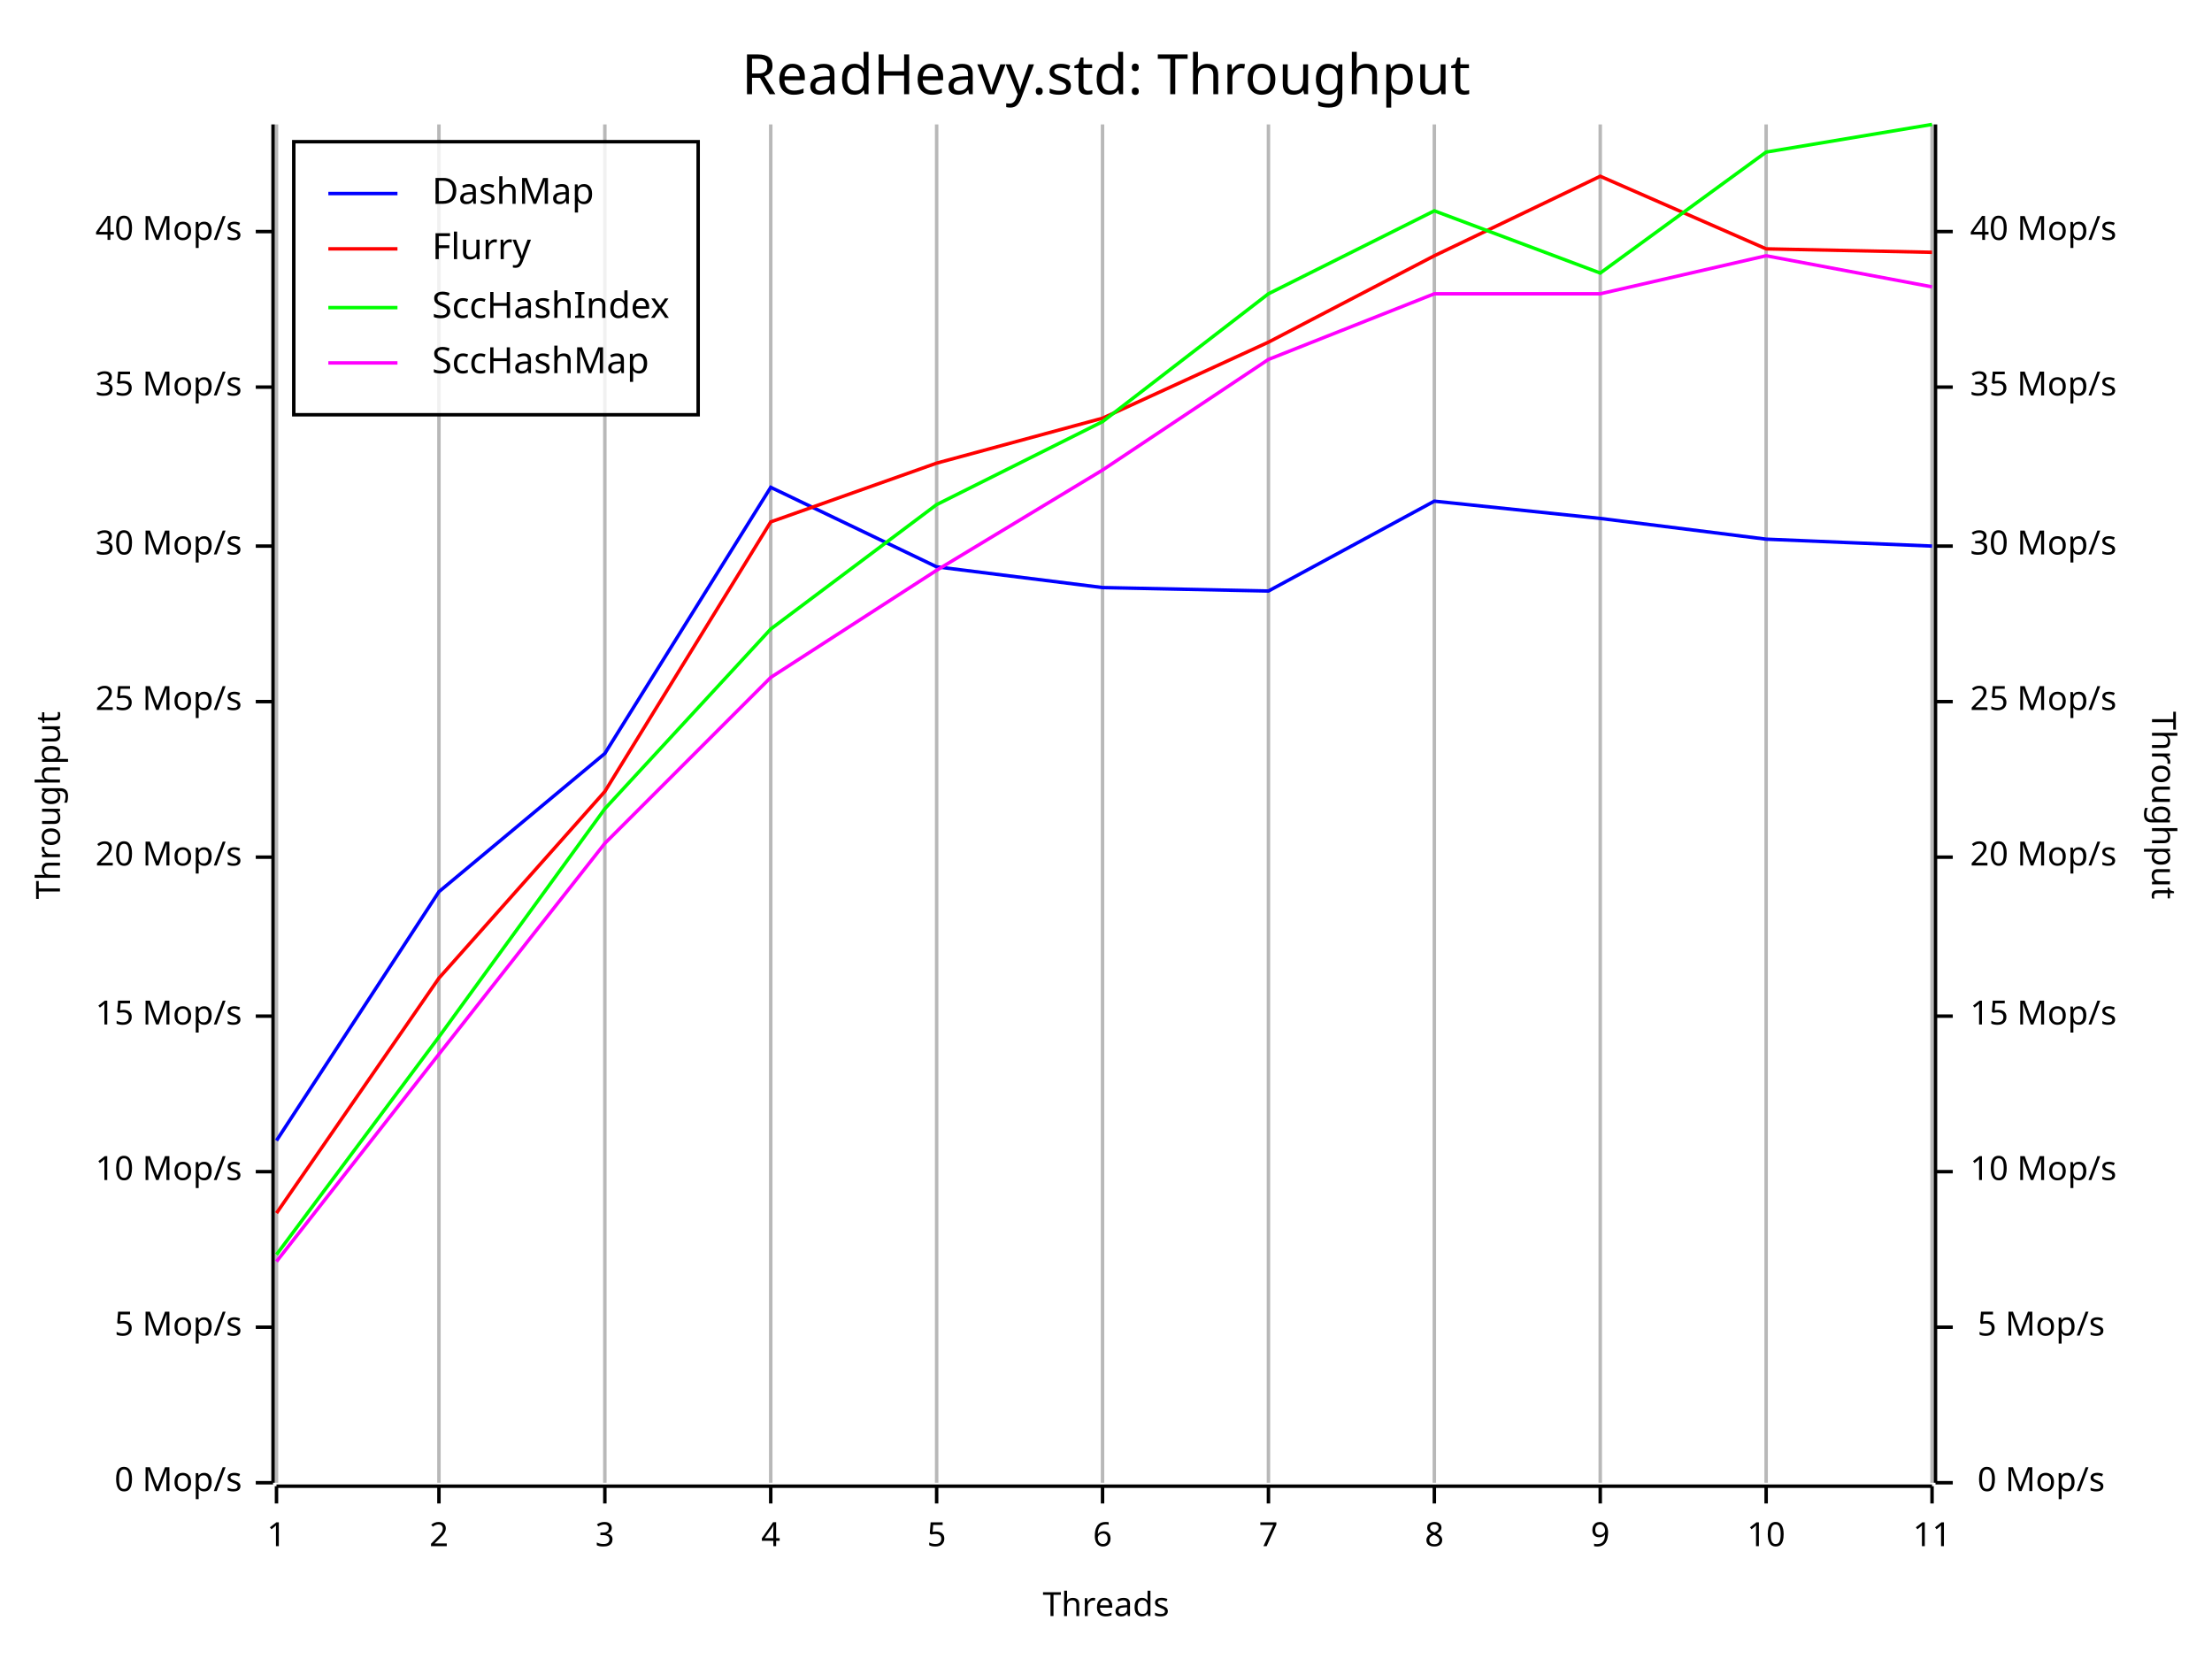
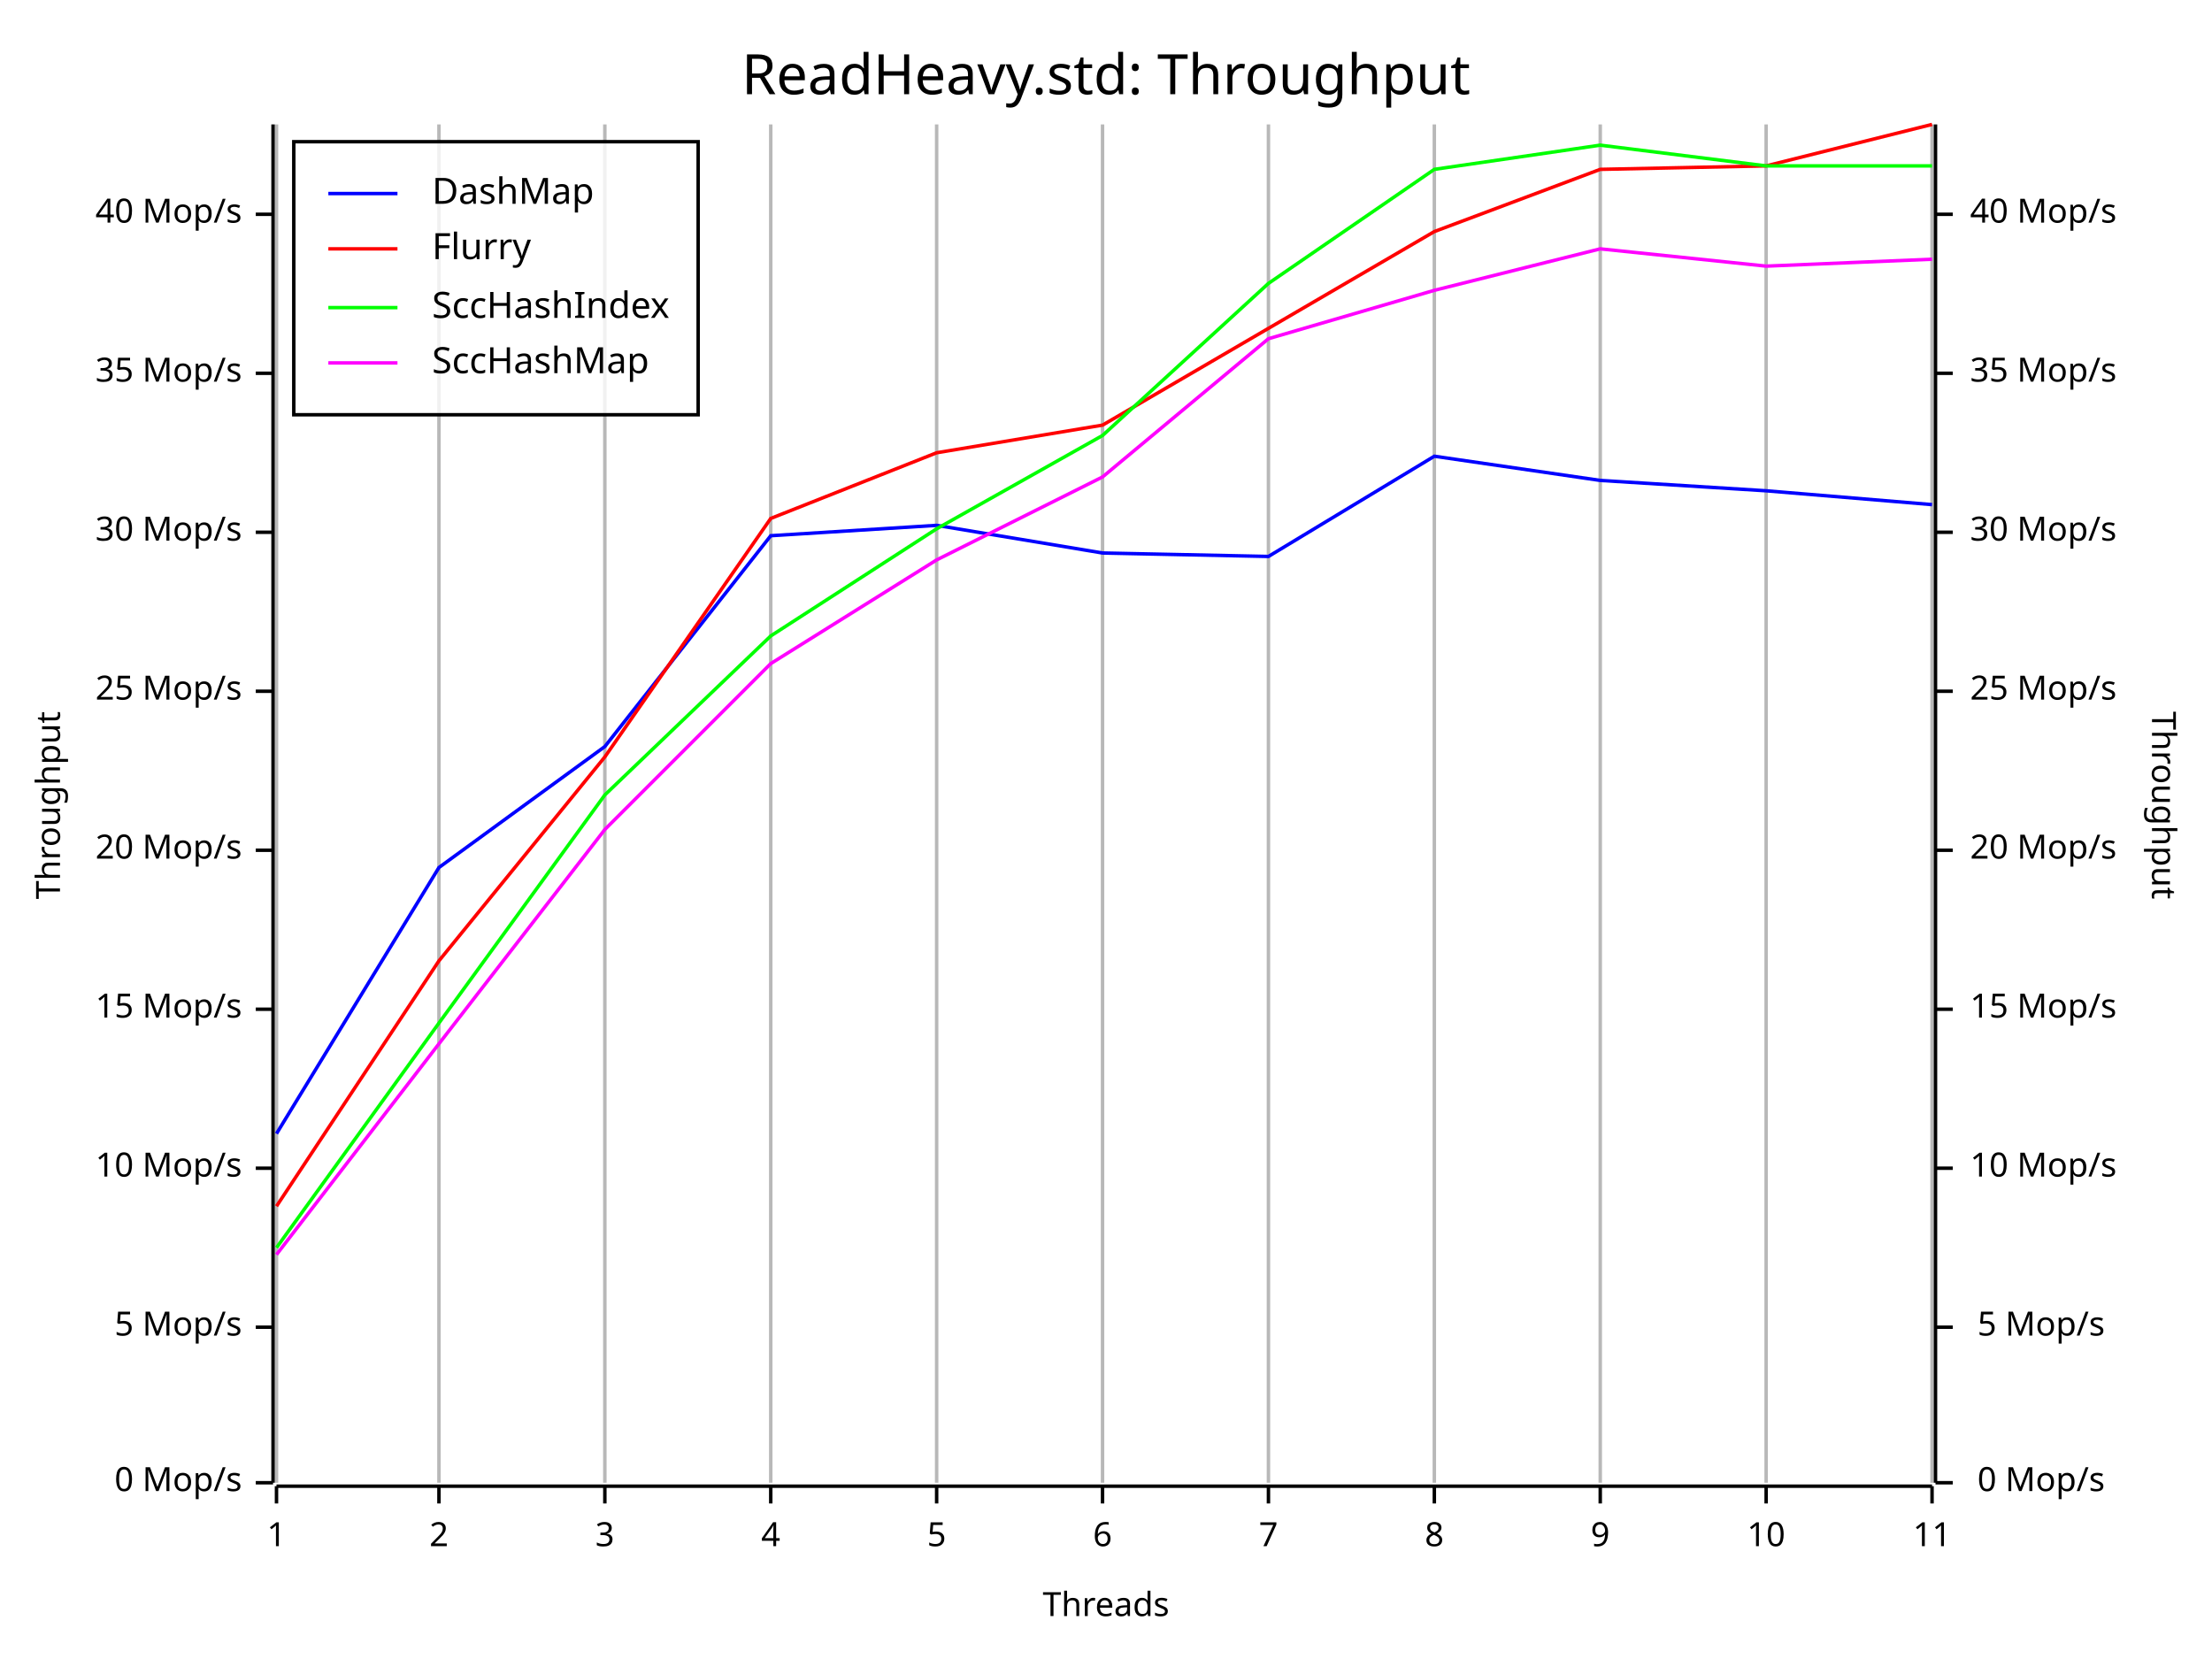
<svg xmlns="http://www.w3.org/2000/svg" width="640" height="480" viewBox="0 0 640 480">
  <rect x="0" y="0" width="640" height="480" opacity="1" fill="#FFFFFF" stroke="none" />
  <text x="320" y="15" dy="0.76em" text-anchor="middle" font-family="Fira Code" font-size="16.129" opacity="1" fill="#000000">
ReadHeavy.std: Throughput
</text>
  <line opacity="0.1" stroke="#000000" stroke-width="1" x1="80" y1="429" x2="80" y2="36" />
  <line opacity="0.1" stroke="#000000" stroke-width="1" x1="127" y1="429" x2="127" y2="36" />
  <line opacity="0.1" stroke="#000000" stroke-width="1" x1="175" y1="429" x2="175" y2="36" />
  <line opacity="0.1" stroke="#000000" stroke-width="1" x1="223" y1="429" x2="223" y2="36" />
  <line opacity="0.1" stroke="#000000" stroke-width="1" x1="271" y1="429" x2="271" y2="36" />
  <line opacity="0.1" stroke="#000000" stroke-width="1" x1="319" y1="429" x2="319" y2="36" />
  <line opacity="0.1" stroke="#000000" stroke-width="1" x1="367" y1="429" x2="367" y2="36" />
  <line opacity="0.1" stroke="#000000" stroke-width="1" x1="415" y1="429" x2="415" y2="36" />
  <line opacity="0.1" stroke="#000000" stroke-width="1" x1="463" y1="429" x2="463" y2="36" />
  <line opacity="0.1" stroke="#000000" stroke-width="1" x1="511" y1="429" x2="511" y2="36" />
  <line opacity="0.1" stroke="#000000" stroke-width="1" x1="559" y1="429" x2="559" y2="36" />
  <text x="10" y="233" dy="0.76em" text-anchor="middle" font-family="sans-serif" font-size="9.677" opacity="1" fill="#000000" transform="rotate(270, 10, 233)">
Throughput
</text>
  <text x="320" y="470" dy="-0.5ex" text-anchor="middle" font-family="sans-serif" font-size="9.677" opacity="1" fill="#000000">
Threads
</text>
  <text x="630" y="233" dy="0.76em" text-anchor="middle" font-family="sans-serif" font-size="9.677" opacity="1" fill="#000000" transform="rotate(90, 630, 233)">
Throughput
</text>
  <line opacity="0.2" stroke="#000000" stroke-width="1" x1="80" y1="429" x2="80" y2="36" />
  <line opacity="0.2" stroke="#000000" stroke-width="1" x1="127" y1="429" x2="127" y2="36" />
  <line opacity="0.2" stroke="#000000" stroke-width="1" x1="175" y1="429" x2="175" y2="36" />
  <line opacity="0.2" stroke="#000000" stroke-width="1" x1="223" y1="429" x2="223" y2="36" />
  <line opacity="0.2" stroke="#000000" stroke-width="1" x1="271" y1="429" x2="271" y2="36" />
  <line opacity="0.2" stroke="#000000" stroke-width="1" x1="319" y1="429" x2="319" y2="36" />
  <line opacity="0.2" stroke="#000000" stroke-width="1" x1="367" y1="429" x2="367" y2="36" />
  <line opacity="0.2" stroke="#000000" stroke-width="1" x1="415" y1="429" x2="415" y2="36" />
  <line opacity="0.2" stroke="#000000" stroke-width="1" x1="463" y1="429" x2="463" y2="36" />
  <line opacity="0.2" stroke="#000000" stroke-width="1" x1="511" y1="429" x2="511" y2="36" />
  <line opacity="0.2" stroke="#000000" stroke-width="1" x1="559" y1="429" x2="559" y2="36" />
  <polyline fill="none" opacity="1" stroke="#000000" stroke-width="1" points="79,36 79,429 " />
  <text x="70" y="429" dy="0.5ex" text-anchor="end" font-family="sans-serif" font-size="9.677" opacity="1" fill="#000000">
0 Mop/s
</text>
  <polyline fill="none" opacity="1" stroke="#000000" stroke-width="1" points="74,429 79,429 " />
  <text x="70" y="384" dy="0.5ex" text-anchor="end" font-family="sans-serif" font-size="9.677" opacity="1" fill="#000000">
5 Mop/s
</text>
  <polyline fill="none" opacity="1" stroke="#000000" stroke-width="1" points="74,384 79,384 " />
-   <text x="70" y="339" dy="0.5ex" text-anchor="end" font-family="sans-serif" font-size="9.677" opacity="1" fill="#000000">
+   <text x="70" y="338" dy="0.5ex" text-anchor="end" font-family="sans-serif" font-size="9.677" opacity="1" fill="#000000">
10 Mop/s
</text>
-   <polyline fill="none" opacity="1" stroke="#000000" stroke-width="1" points="74,339 79,339 " />
-   <text x="70" y="294" dy="0.5ex" text-anchor="end" font-family="sans-serif" font-size="9.677" opacity="1" fill="#000000">
+   <polyline fill="none" opacity="1" stroke="#000000" stroke-width="1" points="74,338 79,338 " />
+   <text x="70" y="292" dy="0.5ex" text-anchor="end" font-family="sans-serif" font-size="9.677" opacity="1" fill="#000000">
15 Mop/s
</text>
-   <polyline fill="none" opacity="1" stroke="#000000" stroke-width="1" points="74,294 79,294 " />
-   <text x="70" y="248" dy="0.5ex" text-anchor="end" font-family="sans-serif" font-size="9.677" opacity="1" fill="#000000">
+   <polyline fill="none" opacity="1" stroke="#000000" stroke-width="1" points="74,292 79,292 " />
+   <text x="70" y="246" dy="0.5ex" text-anchor="end" font-family="sans-serif" font-size="9.677" opacity="1" fill="#000000">
20 Mop/s
</text>
-   <polyline fill="none" opacity="1" stroke="#000000" stroke-width="1" points="74,248 79,248 " />
-   <text x="70" y="203" dy="0.5ex" text-anchor="end" font-family="sans-serif" font-size="9.677" opacity="1" fill="#000000">
+   <polyline fill="none" opacity="1" stroke="#000000" stroke-width="1" points="74,246 79,246 " />
+   <text x="70" y="200" dy="0.5ex" text-anchor="end" font-family="sans-serif" font-size="9.677" opacity="1" fill="#000000">
25 Mop/s
</text>
-   <polyline fill="none" opacity="1" stroke="#000000" stroke-width="1" points="74,203 79,203 " />
-   <text x="70" y="158" dy="0.5ex" text-anchor="end" font-family="sans-serif" font-size="9.677" opacity="1" fill="#000000">
+   <polyline fill="none" opacity="1" stroke="#000000" stroke-width="1" points="74,200 79,200 " />
+   <text x="70" y="154" dy="0.5ex" text-anchor="end" font-family="sans-serif" font-size="9.677" opacity="1" fill="#000000">
30 Mop/s
</text>
-   <polyline fill="none" opacity="1" stroke="#000000" stroke-width="1" points="74,158 79,158 " />
-   <text x="70" y="112" dy="0.5ex" text-anchor="end" font-family="sans-serif" font-size="9.677" opacity="1" fill="#000000">
+   <polyline fill="none" opacity="1" stroke="#000000" stroke-width="1" points="74,154 79,154 " />
+   <text x="70" y="108" dy="0.5ex" text-anchor="end" font-family="sans-serif" font-size="9.677" opacity="1" fill="#000000">
35 Mop/s
</text>
-   <polyline fill="none" opacity="1" stroke="#000000" stroke-width="1" points="74,112 79,112 " />
-   <text x="70" y="67" dy="0.5ex" text-anchor="end" font-family="sans-serif" font-size="9.677" opacity="1" fill="#000000">
+   <polyline fill="none" opacity="1" stroke="#000000" stroke-width="1" points="74,108 79,108 " />
+   <text x="70" y="62" dy="0.5ex" text-anchor="end" font-family="sans-serif" font-size="9.677" opacity="1" fill="#000000">
40 Mop/s
</text>
-   <polyline fill="none" opacity="1" stroke="#000000" stroke-width="1" points="74,67 79,67 " />
+   <polyline fill="none" opacity="1" stroke="#000000" stroke-width="1" points="74,62 79,62 " />
  <polyline fill="none" opacity="1" stroke="#000000" stroke-width="1" points="80,430 559,430 " />
  <text x="80" y="440" dy="0.76em" text-anchor="middle" font-family="sans-serif" font-size="9.677" opacity="1" fill="#000000">
1
</text>
  <polyline fill="none" opacity="1" stroke="#000000" stroke-width="1" points="80,430 80,435 " />
  <text x="127" y="440" dy="0.76em" text-anchor="middle" font-family="sans-serif" font-size="9.677" opacity="1" fill="#000000">
2
</text>
  <polyline fill="none" opacity="1" stroke="#000000" stroke-width="1" points="127,430 127,435 " />
  <text x="175" y="440" dy="0.76em" text-anchor="middle" font-family="sans-serif" font-size="9.677" opacity="1" fill="#000000">
3
</text>
  <polyline fill="none" opacity="1" stroke="#000000" stroke-width="1" points="175,430 175,435 " />
  <text x="223" y="440" dy="0.76em" text-anchor="middle" font-family="sans-serif" font-size="9.677" opacity="1" fill="#000000">
4
</text>
  <polyline fill="none" opacity="1" stroke="#000000" stroke-width="1" points="223,430 223,435 " />
  <text x="271" y="440" dy="0.76em" text-anchor="middle" font-family="sans-serif" font-size="9.677" opacity="1" fill="#000000">
5
</text>
  <polyline fill="none" opacity="1" stroke="#000000" stroke-width="1" points="271,430 271,435 " />
  <text x="319" y="440" dy="0.76em" text-anchor="middle" font-family="sans-serif" font-size="9.677" opacity="1" fill="#000000">
6
</text>
  <polyline fill="none" opacity="1" stroke="#000000" stroke-width="1" points="319,430 319,435 " />
  <text x="367" y="440" dy="0.76em" text-anchor="middle" font-family="sans-serif" font-size="9.677" opacity="1" fill="#000000">
7
</text>
  <polyline fill="none" opacity="1" stroke="#000000" stroke-width="1" points="367,430 367,435 " />
  <text x="415" y="440" dy="0.76em" text-anchor="middle" font-family="sans-serif" font-size="9.677" opacity="1" fill="#000000">
8
</text>
  <polyline fill="none" opacity="1" stroke="#000000" stroke-width="1" points="415,430 415,435 " />
  <text x="463" y="440" dy="0.76em" text-anchor="middle" font-family="sans-serif" font-size="9.677" opacity="1" fill="#000000">
9
</text>
  <polyline fill="none" opacity="1" stroke="#000000" stroke-width="1" points="463,430 463,435 " />
  <text x="511" y="440" dy="0.76em" text-anchor="middle" font-family="sans-serif" font-size="9.677" opacity="1" fill="#000000">
10
</text>
  <polyline fill="none" opacity="1" stroke="#000000" stroke-width="1" points="511,430 511,435 " />
  <text x="559" y="440" dy="0.76em" text-anchor="middle" font-family="sans-serif" font-size="9.677" opacity="1" fill="#000000">
11
</text>
  <polyline fill="none" opacity="1" stroke="#000000" stroke-width="1" points="559,430 559,435 " />
  <polyline fill="none" opacity="1" stroke="#000000" stroke-width="1" points="560,36 560,429 " />
  <text x="609" y="429" dy="0.5ex" text-anchor="end" font-family="sans-serif" font-size="9.677" opacity="1" fill="#000000">
0 Mop/s
</text>
  <polyline fill="none" opacity="1" stroke="#000000" stroke-width="1" points="560,429 565,429 " />
  <text x="609" y="384" dy="0.5ex" text-anchor="end" font-family="sans-serif" font-size="9.677" opacity="1" fill="#000000">
5 Mop/s
</text>
  <polyline fill="none" opacity="1" stroke="#000000" stroke-width="1" points="560,384 565,384 " />
-   <text x="570" y="339" dy="0.5ex" text-anchor="start" font-family="sans-serif" font-size="9.677" opacity="1" fill="#000000">
+   <text x="570" y="338" dy="0.5ex" text-anchor="start" font-family="sans-serif" font-size="9.677" opacity="1" fill="#000000">
10 Mop/s
</text>
-   <polyline fill="none" opacity="1" stroke="#000000" stroke-width="1" points="560,339 565,339 " />
-   <text x="570" y="294" dy="0.5ex" text-anchor="start" font-family="sans-serif" font-size="9.677" opacity="1" fill="#000000">
+   <polyline fill="none" opacity="1" stroke="#000000" stroke-width="1" points="560,338 565,338 " />
+   <text x="570" y="292" dy="0.5ex" text-anchor="start" font-family="sans-serif" font-size="9.677" opacity="1" fill="#000000">
15 Mop/s
</text>
-   <polyline fill="none" opacity="1" stroke="#000000" stroke-width="1" points="560,294 565,294 " />
-   <text x="570" y="248" dy="0.5ex" text-anchor="start" font-family="sans-serif" font-size="9.677" opacity="1" fill="#000000">
+   <polyline fill="none" opacity="1" stroke="#000000" stroke-width="1" points="560,292 565,292 " />
+   <text x="570" y="246" dy="0.5ex" text-anchor="start" font-family="sans-serif" font-size="9.677" opacity="1" fill="#000000">
20 Mop/s
</text>
-   <polyline fill="none" opacity="1" stroke="#000000" stroke-width="1" points="560,248 565,248 " />
-   <text x="570" y="203" dy="0.5ex" text-anchor="start" font-family="sans-serif" font-size="9.677" opacity="1" fill="#000000">
+   <polyline fill="none" opacity="1" stroke="#000000" stroke-width="1" points="560,246 565,246 " />
+   <text x="570" y="200" dy="0.5ex" text-anchor="start" font-family="sans-serif" font-size="9.677" opacity="1" fill="#000000">
25 Mop/s
</text>
-   <polyline fill="none" opacity="1" stroke="#000000" stroke-width="1" points="560,203 565,203 " />
-   <text x="570" y="158" dy="0.5ex" text-anchor="start" font-family="sans-serif" font-size="9.677" opacity="1" fill="#000000">
+   <polyline fill="none" opacity="1" stroke="#000000" stroke-width="1" points="560,200 565,200 " />
+   <text x="570" y="154" dy="0.5ex" text-anchor="start" font-family="sans-serif" font-size="9.677" opacity="1" fill="#000000">
30 Mop/s
</text>
-   <polyline fill="none" opacity="1" stroke="#000000" stroke-width="1" points="560,158 565,158 " />
-   <text x="570" y="112" dy="0.5ex" text-anchor="start" font-family="sans-serif" font-size="9.677" opacity="1" fill="#000000">
+   <polyline fill="none" opacity="1" stroke="#000000" stroke-width="1" points="560,154 565,154 " />
+   <text x="570" y="108" dy="0.5ex" text-anchor="start" font-family="sans-serif" font-size="9.677" opacity="1" fill="#000000">
35 Mop/s
</text>
-   <polyline fill="none" opacity="1" stroke="#000000" stroke-width="1" points="560,112 565,112 " />
-   <text x="570" y="67" dy="0.5ex" text-anchor="start" font-family="sans-serif" font-size="9.677" opacity="1" fill="#000000">
+   <polyline fill="none" opacity="1" stroke="#000000" stroke-width="1" points="560,108 565,108 " />
+   <text x="570" y="62" dy="0.5ex" text-anchor="start" font-family="sans-serif" font-size="9.677" opacity="1" fill="#000000">
40 Mop/s
</text>
-   <polyline fill="none" opacity="1" stroke="#000000" stroke-width="1" points="560,67 565,67 " />
-   <polyline fill="none" opacity="1" stroke="#0000FF" stroke-width="1" points="80,330 127,258 175,218 223,141 271,164 319,170 367,171 415,145 463,150 511,156 559,158 " />
-   <polyline fill="none" opacity="1" stroke="#FF0000" stroke-width="1" points="80,351 127,283 175,229 223,151 271,134 319,121 367,99 415,74 463,51 511,72 559,73 " />
-   <polyline fill="none" opacity="1" stroke="#00FF00" stroke-width="1" points="80,363 127,300 175,234 223,182 271,146 319,122 367,85 415,61 463,79 511,44 559,36 " />
-   <polyline fill="none" opacity="1" stroke="#FF00FF" stroke-width="1" points="80,365 127,305 175,244 223,196 271,165 319,136 367,104 415,85 463,85 511,74 559,83 " />
+   <polyline fill="none" opacity="1" stroke="#000000" stroke-width="1" points="560,62 565,62 " />
+   <polyline fill="none" opacity="1" stroke="#0000FF" stroke-width="1" points="80,328 127,251 175,216 223,155 271,152 319,160 367,161 415,132 463,139 511,142 559,146 " />
+   <polyline fill="none" opacity="1" stroke="#FF0000" stroke-width="1" points="80,349 127,278 175,219 223,150 271,131 319,123 367,95 415,67 463,49 511,48 559,36 " />
+   <polyline fill="none" opacity="1" stroke="#00FF00" stroke-width="1" points="80,361 127,296 175,230 223,184 271,153 319,126 367,82 415,49 463,42 511,48 559,48 " />
+   <polyline fill="none" opacity="1" stroke="#FF00FF" stroke-width="1" points="80,363 127,302 175,240 223,192 271,162 319,138 367,98 415,84 463,72 511,77 559,75 " />
  <rect x="85" y="41" width="117" height="79" opacity="0.8" fill="#FFFFFF" stroke="none" />
  <rect x="85" y="41" width="117" height="79" opacity="1" fill="none" stroke="#000000" />
  <text x="125" y="51" dy="0.76em" text-anchor="start" font-family="Fira Code" font-size="10.484" opacity="1" fill="#000000">
DashMap
</text>
  <text x="125" y="67" dy="0.76em" text-anchor="start" font-family="Fira Code" font-size="10.484" opacity="1" fill="#000000">
Flurry
</text>
  <text x="125" y="84" dy="0.76em" text-anchor="start" font-family="Fira Code" font-size="10.484" opacity="1" fill="#000000">
SccHashIndex
</text>
  <text x="125" y="100" dy="0.76em" text-anchor="start" font-family="Fira Code" font-size="10.484" opacity="1" fill="#000000">
SccHashMap
</text>
  <polyline fill="none" opacity="1" stroke="#0000FF" stroke-width="1" points="95,56 115,56 " />
  <polyline fill="none" opacity="1" stroke="#FF0000" stroke-width="1" points="95,72 115,72 " />
  <polyline fill="none" opacity="1" stroke="#00FF00" stroke-width="1" points="95,89 115,89 " />
  <polyline fill="none" opacity="1" stroke="#FF00FF" stroke-width="1" points="95,105 115,105 " />
</svg>
